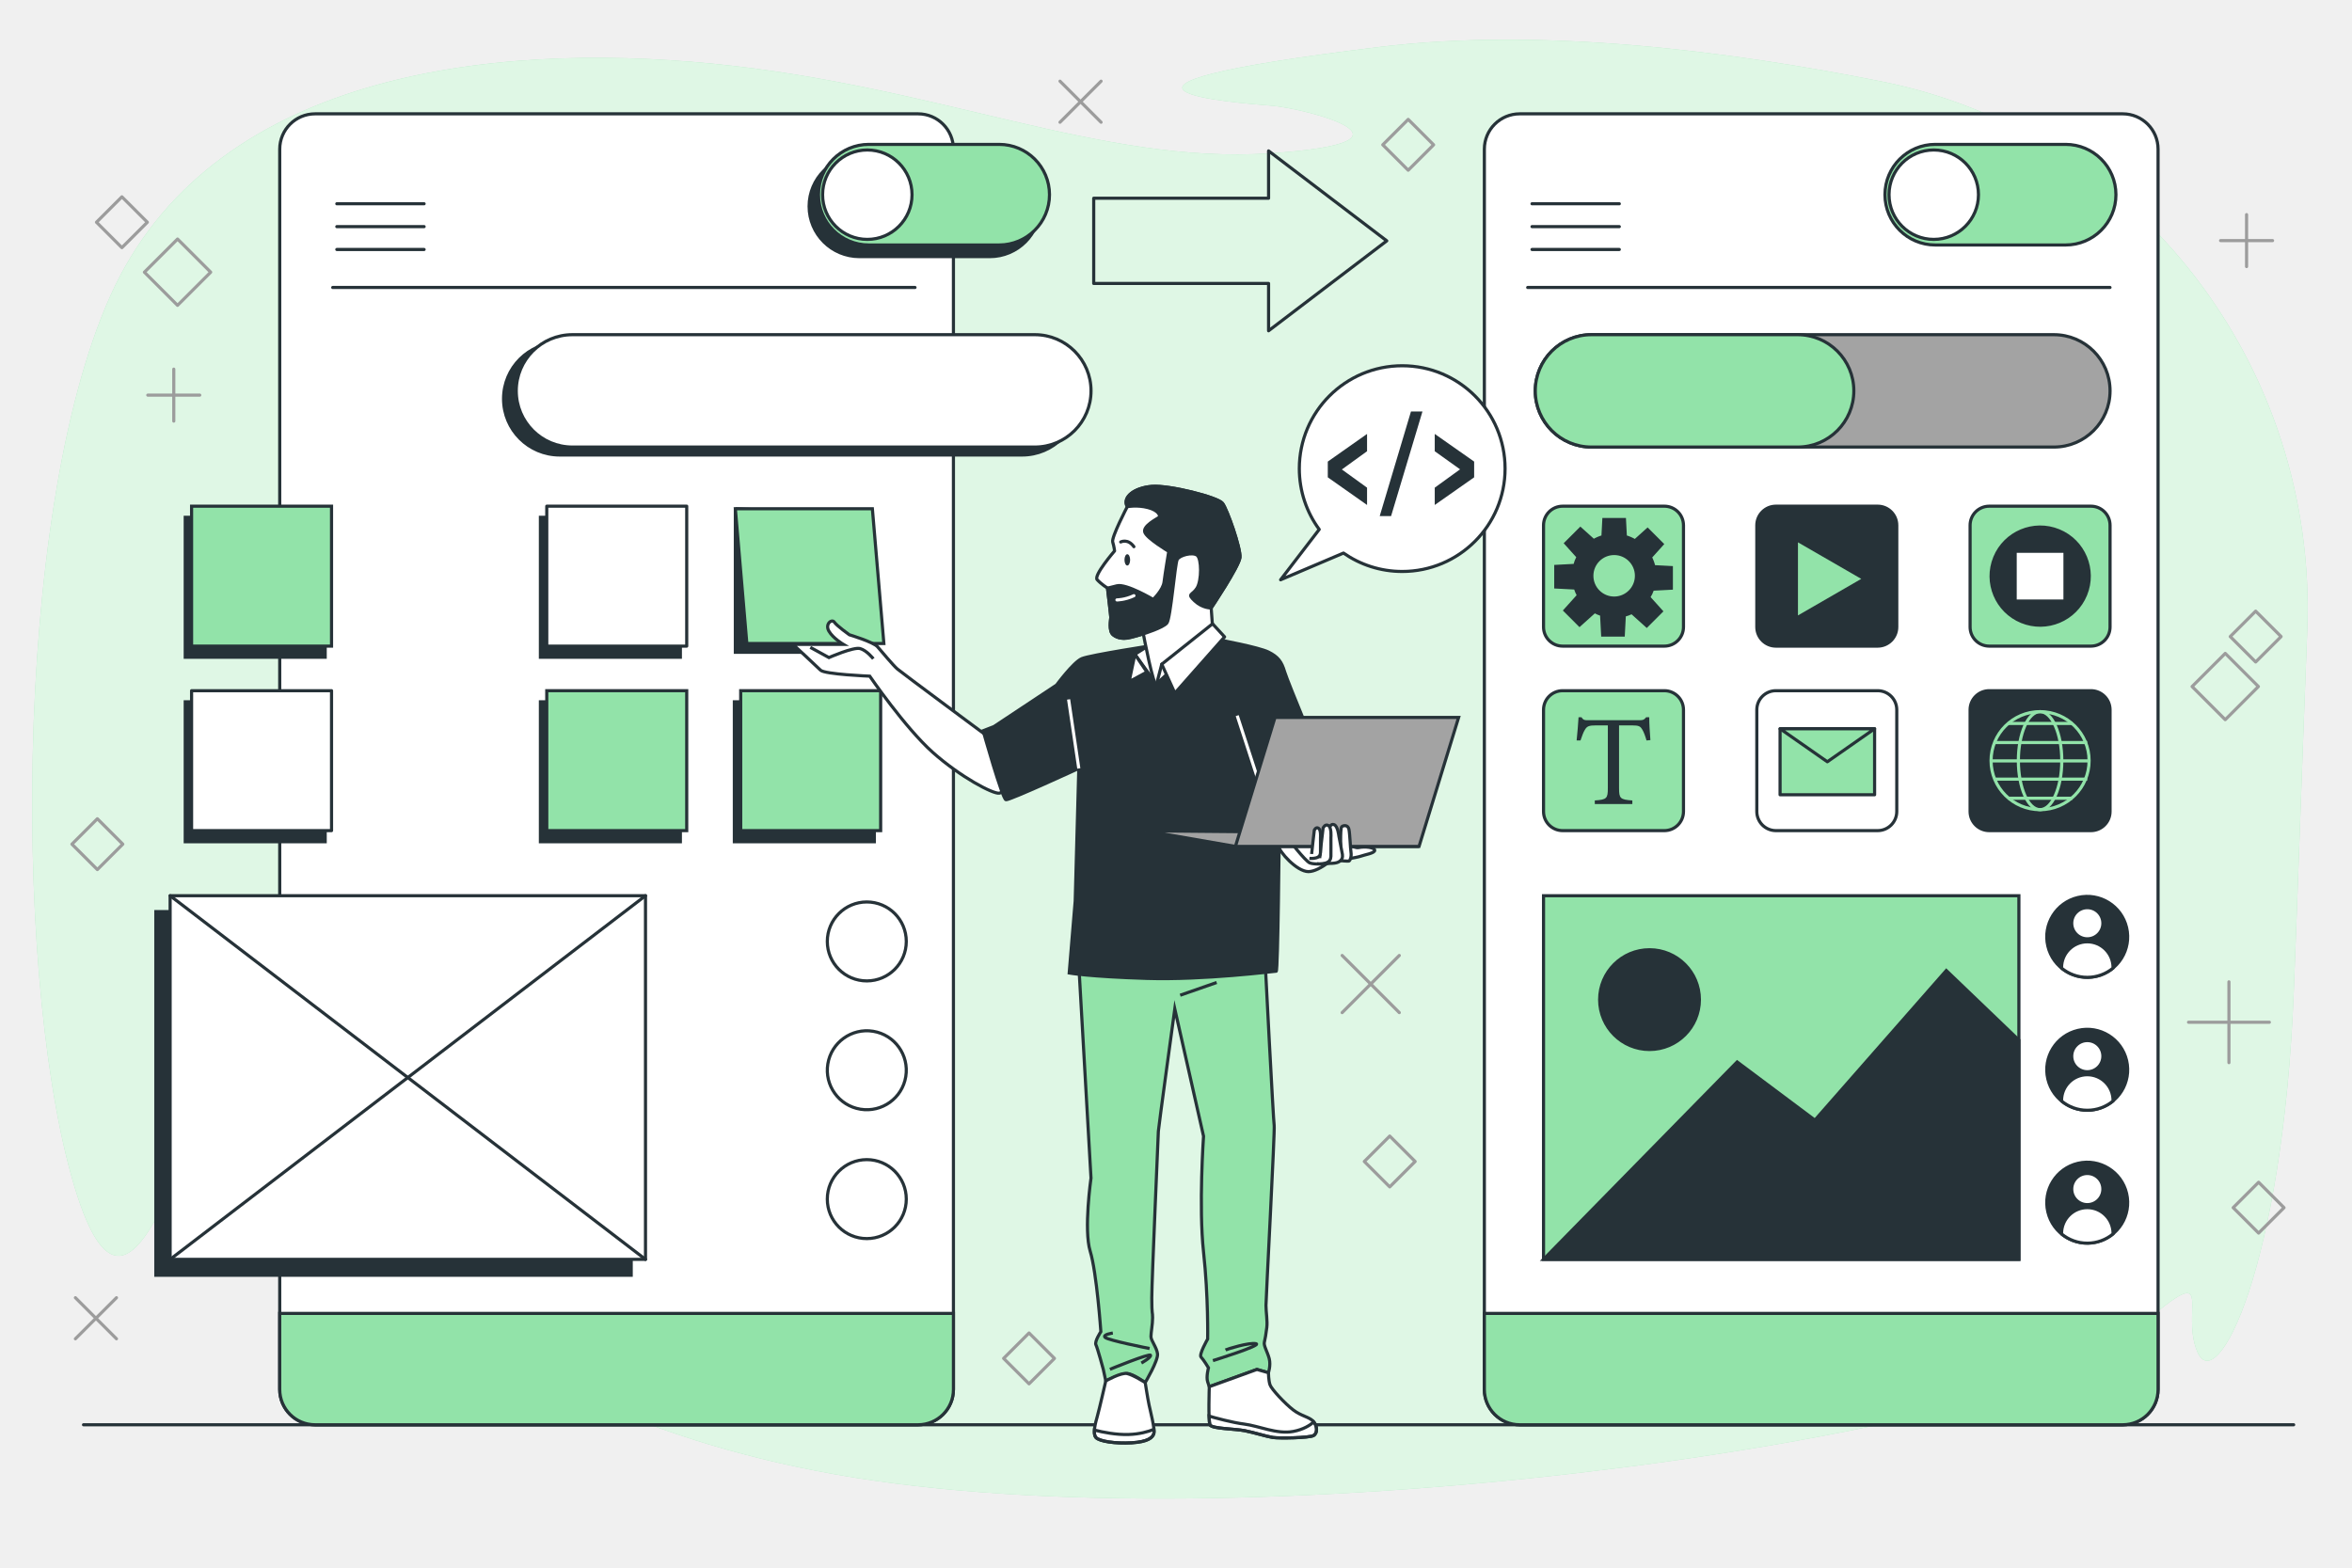
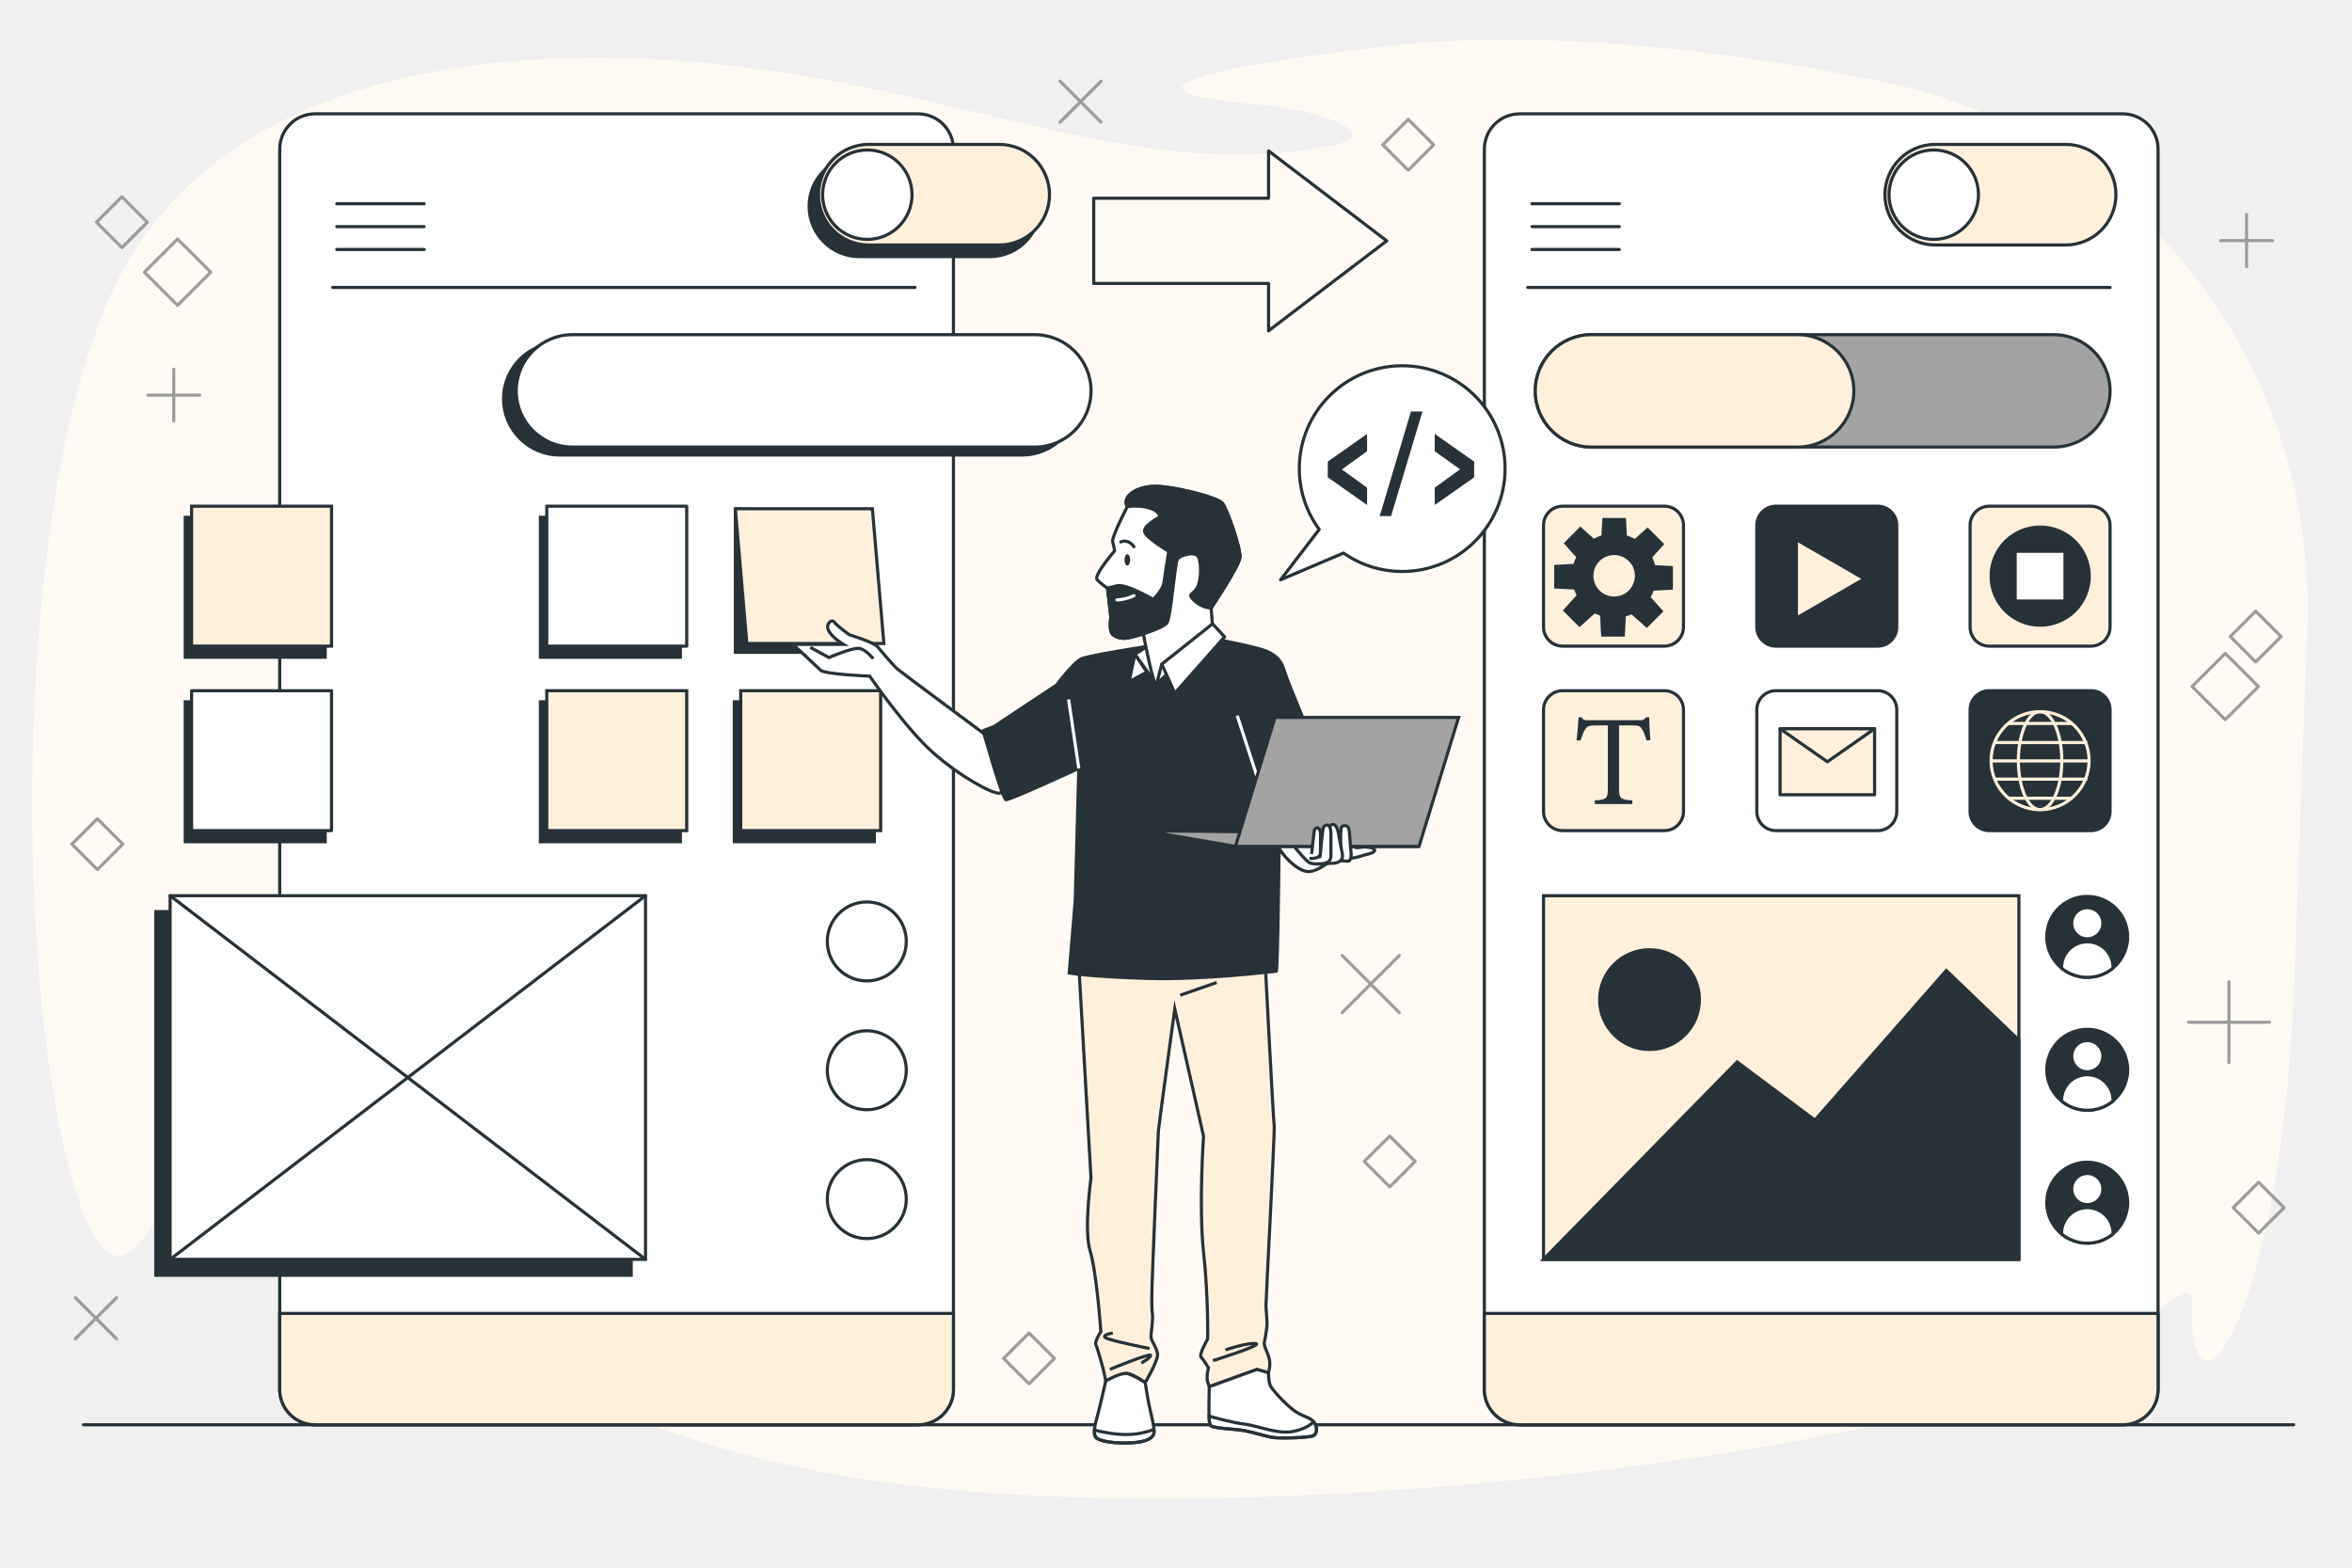
<svg xmlns="http://www.w3.org/2000/svg" version="1.1" x="0px" y="0px" viewBox="0 0 750 500" style="enable-background:new 0 0 750 500;" xml:space="preserve">
  <g id="Background_Simple">
    <g>
-       <path style="fill:#92E3A9;" d="M735.73,201.028c3.286-84.433-54.05-158.635-135.54-175.004    C551.474,16.24,491.694,8.649,439.923,14.969c-109.759,13.399-44.781,17.865-34.245,18.758    c10.537,0.893,52.684,11.612-0.878,15.185c-53.562,3.573-105.368-21.438-177.37-28.584    c-72.002-7.146-160.687,3.573-192.297,74.139C3.523,165.033,4.401,318.67,24.597,381.197s37.757-48.235,50.928-28.584    c13.171,19.651,66.733,100.043,203.712,119.694s365.277-16.078,397.765-44.662c32.489-28.584,17.561-10.719,23.708,3.573    c6.146,14.292,27.22-26.797,30.732-115.228C732.946,278.135,734.008,245.255,735.73,201.028z" />
+       <path style="fill:#fff0db;" d="M735.73,201.028c3.286-84.433-54.05-158.635-135.54-175.004    C551.474,16.24,491.694,8.649,439.923,14.969c-109.759,13.399-44.781,17.865-34.245,18.758    c10.537,0.893,52.684,11.612-0.878,15.185c-53.562,3.573-105.368-21.438-177.37-28.584    c-72.002-7.146-160.687,3.573-192.297,74.139C3.523,165.033,4.401,318.67,24.597,381.197s37.757-48.235,50.928-28.584    c13.171,19.651,66.733,100.043,203.712,119.694s365.277-16.078,397.765-44.662c32.489-28.584,17.561-10.719,23.708,3.573    c6.146,14.292,27.22-26.797,30.732-115.228C732.946,278.135,734.008,245.255,735.73,201.028z" />
      <path style="opacity:0.7;fill:#FFFFFF;" d="M735.73,201.028c3.286-84.433-54.05-158.635-135.54-175.004    C551.474,16.24,491.694,8.649,439.923,14.969c-109.759,13.399-44.781,17.865-34.245,18.758    c10.537,0.893,52.684,11.612-0.878,15.185c-53.562,3.573-105.368-21.438-177.37-28.584    c-72.002-7.146-160.687,3.573-192.297,74.139C3.523,165.033,4.401,318.67,24.597,381.197s37.757-48.235,50.928-28.584    c13.171,19.651,66.733,100.043,203.712,119.694s365.277-16.078,397.765-44.662c32.489-28.584,17.561-10.719,23.708,3.573    c6.146,14.292,27.22-26.797,30.732-115.228C732.946,278.135,734.008,245.255,735.73,201.028z" />
    </g>
  </g>
  <g id="Floor">
    <line style="fill:none;stroke:#263238;stroke-linecap:round;stroke-linejoin:round;stroke-miterlimit:10;" x1="26.631" y1="454.416" x2="731.398" y2="454.416" />
  </g>
  <g id="Graphics">
    <g>
      <rect x="702.112" y="211.483" transform="matrix(0.7071 -0.7071 0.7071 0.7071 53.0068 565.8865)" style="fill:none;stroke:#9C9C9C;stroke-linecap:round;stroke-linejoin:round;stroke-miterlimit:10;" width="14.951" height="14.951" />
      <rect x="49.14" y="79.336" transform="matrix(0.7071 -0.7071 0.7071 0.7071 -44.8028 65.4601)" style="fill:none;stroke:#9C9C9C;stroke-linecap:round;stroke-linejoin:round;stroke-miterlimit:10;" width="14.951" height="14.951" />
      <rect x="437.425" y="364.708" transform="matrix(0.7071 -0.7071 0.7071 0.7071 -132.1425 421.8631)" style="fill:none;stroke:#9C9C9C;stroke-linecap:round;stroke-linejoin:round;stroke-miterlimit:10;" width="11.465" height="11.465" />
      <rect x="443.312" y="40.451" transform="matrix(0.7071 -0.7071 0.7071 0.7071 98.8651 331.0489)" style="fill:none;stroke:#9C9C9C;stroke-linecap:round;stroke-linejoin:round;stroke-miterlimit:10;" width="11.465" height="11.465" />
      <rect x="25.316" y="263.507" transform="matrix(0.7071 -0.7071 0.7071 0.7071 -181.2873 100.813)" style="fill:none;stroke:#9C9C9C;stroke-linecap:round;stroke-linejoin:round;stroke-miterlimit:10;" width="11.465" height="11.465" />
      <rect x="33.142" y="65.147" transform="matrix(0.7071 -0.7071 0.7071 0.7071 -38.7332 48.2483)" style="fill:none;stroke:#9C9C9C;stroke-linecap:round;stroke-linejoin:round;stroke-miterlimit:10;" width="11.465" height="11.465" />
      <rect x="322.411" y="427.519" transform="matrix(0.7071 -0.7071 0.7071 0.7071 -210.2438 358.9291)" style="fill:none;stroke:#9C9C9C;stroke-linecap:round;stroke-linejoin:round;stroke-miterlimit:10;" width="11.465" height="11.465" />
      <rect x="713.556" y="197.293" transform="matrix(0.7071 -0.7071 0.7071 0.7071 67.1138 568.0786)" style="fill:none;stroke:#9C9C9C;stroke-linecap:round;stroke-linejoin:round;stroke-miterlimit:10;" width="11.465" height="11.465" />
      <rect x="714.493" y="379.44" transform="matrix(0.7071 -0.7071 0.7071 0.7071 -61.409 622.0909)" style="fill:none;stroke:#9C9C9C;stroke-linecap:round;stroke-linejoin:round;stroke-miterlimit:10;" width="11.465" height="11.465" />
      <g>
        <line style="fill:none;stroke:#9C9C9C;stroke-linecap:round;stroke-linejoin:round;stroke-miterlimit:10;" x1="716.383" y1="68.453" x2="716.383" y2="85.021" />
        <line style="fill:none;stroke:#9C9C9C;stroke-linecap:round;stroke-linejoin:round;stroke-miterlimit:10;" x1="708.099" y1="76.737" x2="724.667" y2="76.737" />
      </g>
      <g>
        <line style="fill:none;stroke:#9C9C9C;stroke-linecap:round;stroke-linejoin:round;stroke-miterlimit:10;" x1="55.416" y1="117.74" x2="55.416" y2="134.307" />
        <line style="fill:none;stroke:#9C9C9C;stroke-linecap:round;stroke-linejoin:round;stroke-miterlimit:10;" x1="47.132" y1="126.024" x2="63.7" y2="126.024" />
      </g>
      <g>
        <line style="fill:none;stroke:#9C9C9C;stroke-linecap:round;stroke-linejoin:round;stroke-miterlimit:10;" x1="710.76" y1="313.148" x2="710.76" y2="338.921" />
        <line style="fill:none;stroke:#9C9C9C;stroke-linecap:round;stroke-linejoin:round;stroke-miterlimit:10;" x1="697.873" y1="326.035" x2="723.646" y2="326.035" />
      </g>
      <g>
        <line style="fill:none;stroke:#9C9C9C;stroke-linecap:round;stroke-linejoin:round;stroke-miterlimit:10;" x1="427.982" y1="304.739" x2="446.207" y2="322.963" />
        <line style="fill:none;stroke:#9C9C9C;stroke-linecap:round;stroke-linejoin:round;stroke-miterlimit:10;" x1="427.982" y1="322.963" x2="446.207" y2="304.739" />
      </g>
      <g>
        <line style="fill:none;stroke:#9C9C9C;stroke-linecap:round;stroke-linejoin:round;stroke-miterlimit:10;" x1="24.045" y1="413.898" x2="37.14" y2="426.993" />
        <line style="fill:none;stroke:#9C9C9C;stroke-linecap:round;stroke-linejoin:round;stroke-miterlimit:10;" x1="24.045" y1="426.993" x2="37.14" y2="413.898" />
      </g>
      <g>
        <line style="fill:none;stroke:#9C9C9C;stroke-linecap:round;stroke-linejoin:round;stroke-miterlimit:10;" x1="338.01" y1="25.893" x2="351.105" y2="38.989" />
        <line style="fill:none;stroke:#9C9C9C;stroke-linecap:round;stroke-linejoin:round;stroke-miterlimit:10;" x1="338.01" y1="38.989" x2="351.105" y2="25.893" />
      </g>
    </g>
  </g>
  <g id="Arrow">
    <polygon style="fill:none;stroke:#263238;stroke-linecap:round;stroke-linejoin:round;stroke-miterlimit:10;" points="   442.208,76.814 404.521,48.129 404.521,63.224 348.762,63.224 348.762,90.404 404.521,90.404 404.521,105.498  " />
  </g>
  <g id="Screen_2">
    <g>
      <path style="fill:#FFFFFF;stroke:#263238;stroke-linecap:round;stroke-linejoin:round;stroke-miterlimit:10;" d="M676.886,454.416    H484.6c-6.226,0-11.272-5.047-11.272-11.272V47.579c0-6.226,5.047-11.272,11.272-11.272h192.286    c6.226,0,11.272,5.047,11.272,11.272v395.564C688.159,449.369,683.112,454.416,676.886,454.416z" />
-       <path style="fill:#92E3A9;stroke:#263238;stroke-miterlimit:10;" d="M473.327,418.896v24.248c0,6.226,5.047,11.272,11.272,11.272    h192.286c6.226,0,11.272-5.047,11.272-11.272v-24.248H473.327z" />
+       <path style="fill:#fff0db;stroke:#263238;stroke-miterlimit:10;" d="M473.327,418.896v24.248c0,6.226,5.047,11.272,11.272,11.272    h192.286c6.226,0,11.272-5.047,11.272-11.272v-24.248H473.327z" />
      <g>
        <path style="fill:#263238;stroke:#263238;stroke-miterlimit:10;" d="M566.303,206.074h32.439c3.366,0,6.095-2.729,6.095-6.095     V167.54c0-3.366-2.729-6.095-6.095-6.095h-32.439c-3.366,0-6.095,2.729-6.095,6.095v32.439     C560.208,203.346,562.937,206.074,566.303,206.074z" />
-         <polygon style="fill:#92E3A9;stroke:#263238;stroke-miterlimit:10;" points="594.514,184.628 572.829,172.108 572.829,197.148         " />
-       </g>
-       <g>
-         <path style="fill:#92E3A9;stroke:#263238;stroke-miterlimit:10;" d="M658.682,78.135h-41.571c-8.86,0-16.042-7.182-16.042-16.042     l0,0c0-8.86,7.182-16.042,16.042-16.042h41.571c8.86,0,16.042,7.182,16.042,16.042l0,0     C674.724,70.952,667.542,78.135,658.682,78.135z" />
+         <polygon style="fill:#fff0db;stroke:#263238;stroke-miterlimit:10;" points="594.514,184.628 572.829,172.108 572.829,197.148         " />
+       </g>
+       <g>
+         <path style="fill:#fff0db;stroke:#263238;stroke-miterlimit:10;" d="M658.682,78.135h-41.571c-8.86,0-16.042-7.182-16.042-16.042     l0,0c0-8.86,7.182-16.042,16.042-16.042h41.571c8.86,0,16.042,7.182,16.042,16.042l0,0     C674.724,70.952,667.542,78.135,658.682,78.135z" />
        <circle style="fill:#FFFFFF;stroke:#263238;stroke-linecap:round;stroke-linejoin:round;stroke-miterlimit:10;" cx="616.629" cy="62.093" r="14.259" />
      </g>
      <g>
        <line style="fill:none;stroke:#263238;stroke-linecap:round;stroke-linejoin:round;stroke-miterlimit:10;" x1="488.524" y1="64.989" x2="516.359" y2="64.989" />
        <line style="fill:none;stroke:#263238;stroke-linecap:round;stroke-linejoin:round;stroke-miterlimit:10;" x1="488.524" y1="72.28" x2="516.359" y2="72.28" />
        <line style="fill:none;stroke:#263238;stroke-linecap:round;stroke-linejoin:round;stroke-miterlimit:10;" x1="488.524" y1="79.57" x2="516.359" y2="79.57" />
      </g>
      <g>
-         <rect x="492.196" y="285.684" style="fill:#92E3A9;stroke:#263238;stroke-miterlimit:10;" width="151.584" height="115.98" />
+         <rect x="492.196" y="285.684" style="fill:#fff0db;stroke:#263238;stroke-miterlimit:10;" width="151.584" height="115.98" />
        <polygon style="fill:#263238;stroke:#263238;stroke-miterlimit:10;" points="643.78,331.745 620.629,309.543 578.736,357.26      553.932,338.703 492.196,401.664 643.78,401.664    " />
        <circle style="fill:#263238;stroke:#263238;stroke-miterlimit:10;" cx="525.996" cy="318.821" r="15.906" />
      </g>
      <line style="fill:none;stroke:#263238;stroke-linecap:round;stroke-linejoin:round;stroke-miterlimit:10;" x1="487.15" y1="91.686" x2="672.832" y2="91.686" />
      <g>
        <ellipse transform="matrix(0.9735 -0.2285 0.2285 0.9735 -50.67 159.9867)" style="fill:#263238;stroke:#263238;stroke-linecap:round;stroke-linejoin:round;stroke-miterlimit:10;" cx="665.595" cy="298.82" rx="12.899" ry="12.899" />
        <path style="fill:#FFFFFF;stroke:#263238;stroke-linecap:round;stroke-linejoin:round;stroke-miterlimit:10;" d="M670.566,294.46     c0-2.745-2.226-4.971-4.971-4.971c-2.745,0-4.971,2.226-4.971,4.971c0,2.745,2.226,4.971,4.971,4.971     C668.341,299.431,670.566,297.205,670.566,294.46z" />
        <path style="fill:#FFFFFF;stroke:#263238;stroke-linecap:round;stroke-linejoin:round;stroke-miterlimit:10;" d="     M665.595,300.377c-4.536,0-8.212,3.677-8.212,8.212c0,0.063,0.008,0.124,0.009,0.186c2.229,1.839,5.087,2.944,8.203,2.944     s5.974-1.105,8.203-2.944c0.001-0.063,0.01-0.123,0.01-0.186C673.808,304.054,670.131,300.377,665.595,300.377z" />
      </g>
      <g>
        <ellipse transform="matrix(0.9735 -0.2285 0.2285 0.9735 -60.3559 161.1081)" style="fill:#263238;stroke:#263238;stroke-linecap:round;stroke-linejoin:round;stroke-miterlimit:10;" cx="665.595" cy="341.212" rx="12.899" ry="12.899" />
        <path style="fill:#FFFFFF;stroke:#263238;stroke-linecap:round;stroke-linejoin:round;stroke-miterlimit:10;" d="     M670.566,336.851c0-2.745-2.226-4.971-4.971-4.971c-2.745,0-4.971,2.226-4.971,4.971c0,2.745,2.226,4.971,4.971,4.971     C668.341,341.822,670.566,339.597,670.566,336.851z" />
        <path style="fill:#FFFFFF;stroke:#263238;stroke-linecap:round;stroke-linejoin:round;stroke-miterlimit:10;" d="     M665.595,342.768c-4.536,0-8.212,3.677-8.212,8.212c0,0.063,0.008,0.124,0.009,0.186c2.229,1.839,5.087,2.944,8.203,2.944     s5.974-1.105,8.203-2.944c0.001-0.063,0.01-0.123,0.01-0.186C673.808,346.445,670.131,342.768,665.595,342.768z" />
      </g>
      <g>
        <ellipse transform="matrix(0.9735 -0.2285 0.2285 0.9735 -70.0419 162.2295)" style="fill:#263238;stroke:#263238;stroke-linecap:round;stroke-linejoin:round;stroke-miterlimit:10;" cx="665.595" cy="383.603" rx="12.899" ry="12.899" />
        <path style="fill:#FFFFFF;stroke:#263238;stroke-linecap:round;stroke-linejoin:round;stroke-miterlimit:10;" d="     M670.566,379.242c0-2.745-2.226-4.971-4.971-4.971c-2.745,0-4.971,2.226-4.971,4.971c0,2.745,2.226,4.971,4.971,4.971     C668.341,384.213,670.566,381.988,670.566,379.242z" />
        <path style="fill:#FFFFFF;stroke:#263238;stroke-linecap:round;stroke-linejoin:round;stroke-miterlimit:10;" d="M665.595,385.16     c-4.536,0-8.212,3.677-8.212,8.212c0,0.063,0.008,0.124,0.009,0.186c2.229,1.839,5.087,2.944,8.203,2.944     s5.974-1.105,8.203-2.944c0.001-0.063,0.01-0.123,0.01-0.186C673.808,388.836,670.131,385.16,665.595,385.16z" />
      </g>
      <path style="fill:#A3A3A3;stroke:#263238;stroke-miterlimit:10;" d="M654.928,142.585H507.488    c-9.898,0-17.921-8.024-17.921-17.921v0c0-9.898,8.024-17.921,17.921-17.921h147.439c9.898,0,17.921,8.024,17.921,17.921v0    C672.849,134.561,664.826,142.585,654.928,142.585z" />
-       <path style="fill:#92E3A9;stroke:#263238;stroke-miterlimit:10;" d="M573.223,142.585h-65.734    c-9.898,0-17.921-8.024-17.921-17.921v0c0-9.898,8.024-17.921,17.921-17.921h65.734c9.898,0,17.921,8.024,17.921,17.921v0    C591.144,134.561,583.121,142.585,573.223,142.585z" />
-       <g>
-         <path style="fill:#92E3A9;stroke:#263238;stroke-miterlimit:10;" d="M498.291,206.074h32.439c3.366,0,6.095-2.729,6.095-6.095     V167.54c0-3.366-2.729-6.095-6.095-6.095h-32.439c-3.366,0-6.095,2.729-6.095,6.095v32.439     C492.196,203.346,494.925,206.074,498.291,206.074z" />
+       <path style="fill:#fff0db;stroke:#263238;stroke-miterlimit:10;" d="M573.223,142.585h-65.734    c-9.898,0-17.921-8.024-17.921-17.921v0c0-9.898,8.024-17.921,17.921-17.921h65.734c9.898,0,17.921,8.024,17.921,17.921v0    C591.144,134.561,583.121,142.585,573.223,142.585z" />
+       <g>
+         <path style="fill:#fff0db;stroke:#263238;stroke-miterlimit:10;" d="M498.291,206.074h32.439c3.366,0,6.095-2.729,6.095-6.095     V167.54c0-3.366-2.729-6.095-6.095-6.095h-32.439c-3.366,0-6.095,2.729-6.095,6.095v32.439     C492.196,203.346,494.925,206.074,498.291,206.074z" />
        <path style="fill:#263238;stroke:#263238;stroke-miterlimit:10;" d="M532.952,187.592v-6.564l-5.584-0.295     c-0.244-1.063-0.617-2.076-1.104-3.022l3.747-4.164l-4.641-4.641l-3.994,3.593c-0.956-0.572-1.993-1.023-3.088-1.336     l-0.288-5.467h-6.564l-0.289,5.467c-1.052,0.3-2.049,0.73-2.974,1.27l-4.218-3.795l-4.641,4.641l3.905,4.34     c-0.448,0.852-0.804,1.76-1.055,2.711l-6.059,0.32v6.564l6.227,0.329c0.261,0.83,0.603,1.623,1.017,2.371l-4.302,4.781     l4.641,4.641l4.786-4.307c0.708,0.389,1.457,0.713,2.238,0.966l0.346,6.55h6.564l0.334-6.324     c0.838-0.215,1.644-0.512,2.408-0.882l4.739,4.264l4.641-4.641l-4.007-4.453c0.507-0.812,0.925-1.683,1.244-2.602     L532.952,187.592z M514.717,190.76c-3.93,0-7.115-3.186-7.115-7.115c0-3.929,3.185-7.115,7.115-7.115     c3.929,0,7.115,3.186,7.115,7.115C521.832,187.575,518.646,190.76,514.717,190.76z" />
      </g>
      <g>
-         <path style="fill:#92E3A9;stroke:#263238;stroke-miterlimit:10;" d="M634.315,206.074h32.439c3.366,0,6.095-2.729,6.095-6.095     V167.54c0-3.366-2.729-6.095-6.095-6.095h-32.439c-3.366,0-6.095,2.729-6.095,6.095v32.439     C628.22,203.346,630.949,206.074,634.315,206.074z" />
+         <path style="fill:#fff0db;stroke:#263238;stroke-miterlimit:10;" d="M634.315,206.074h32.439c3.366,0,6.095-2.729,6.095-6.095     V167.54c0-3.366-2.729-6.095-6.095-6.095h-32.439c-3.366,0-6.095,2.729-6.095,6.095v32.439     C628.22,203.346,630.949,206.074,634.315,206.074z" />
        <g>
          <ellipse transform="matrix(0.3791 -0.9254 0.9254 0.3791 233.8979 716.0914)" style="fill:#263238;stroke:#263238;stroke-miterlimit:10;" cx="650.535" cy="183.76" rx="15.646" ry="15.646" />
          <rect x="642.591" y="175.816" style="fill:#FFFFFF;stroke:#263238;stroke-linecap:round;stroke-linejoin:round;stroke-miterlimit:10;" width="15.888" height="15.888" />
        </g>
      </g>
      <g>
        <path style="fill:#FFFFFF;stroke:#263238;stroke-linecap:round;stroke-linejoin:round;stroke-miterlimit:10;" d="M566.303,264.92     h32.439c3.366,0,6.095-2.729,6.095-6.095v-32.439c0-3.366-2.729-6.095-6.095-6.095h-32.439c-3.366,0-6.095,2.729-6.095,6.095     v32.439C560.208,262.191,562.937,264.92,566.303,264.92z" />
        <g>
-           <rect x="567.626" y="232.43" style="fill:#92E3A9;stroke:#263238;stroke-linecap:round;stroke-linejoin:round;stroke-miterlimit:10;" width="30.14" height="21.051" />
-           <polygon style="fill:#92E3A9;stroke:#263238;stroke-linecap:round;stroke-linejoin:round;stroke-miterlimit:10;" points="      567.626,232.43 582.696,242.955 597.766,232.43     " />
-         </g>
-       </g>
-       <g>
-         <path style="fill:#92E3A9;stroke:#263238;stroke-miterlimit:10;" d="M498.291,264.92h32.439c3.366,0,6.095-2.729,6.095-6.095     v-32.439c0-3.366-2.729-6.095-6.095-6.095h-32.439c-3.366,0-6.095,2.729-6.095,6.095v32.439     C492.196,262.191,494.925,264.92,498.291,264.92z" />
+           <rect x="567.626" y="232.43" style="fill:#fff0db;stroke:#263238;stroke-linecap:round;stroke-linejoin:round;stroke-miterlimit:10;" width="30.14" height="21.051" />
+           <polygon style="fill:#fff0db;stroke:#263238;stroke-linecap:round;stroke-linejoin:round;stroke-miterlimit:10;" points="      567.626,232.43 582.696,242.955 597.766,232.43     " />
+         </g>
+       </g>
+       <g>
+         <path style="fill:#fff0db;stroke:#263238;stroke-miterlimit:10;" d="M498.291,264.92h32.439c3.366,0,6.095-2.729,6.095-6.095     v-32.439c0-3.366-2.729-6.095-6.095-6.095h-32.439c-3.366,0-6.095,2.729-6.095,6.095v32.439     C492.196,262.191,494.925,264.92,498.291,264.92z" />
        <g>
          <path style="fill:#263238;" d="M525.04,236.167c-0.37-1.316-0.863-2.674-1.316-3.414c-0.658-1.111-1.07-1.399-3.332-1.399      h-4.112v20.032c0,3.208,0.328,3.661,4.236,3.908v1.152h-11.97v-1.152c3.826-0.247,4.156-0.659,4.156-3.908v-20.032h-3.743      c-2.262,0-2.921,0.247-3.621,1.481c-0.493,0.823-0.822,1.81-1.357,3.332h-1.233c0.247-2.509,0.493-5.101,0.617-7.404h0.946      c0.617,0.987,1.07,0.946,2.221,0.946h16.288c1.152,0,1.481-0.165,2.098-0.946h0.988c0,1.933,0.165,4.895,0.37,7.281      L525.04,236.167z" />
        </g>
      </g>
      <g>
        <path style="fill:#263238;stroke:#263238;stroke-miterlimit:10;" d="M634.315,264.92h32.439c3.366,0,6.095-2.729,6.095-6.095     v-32.439c0-3.366-2.729-6.095-6.095-6.095h-32.439c-3.366,0-6.095,2.729-6.095,6.095v32.439     C628.22,262.191,630.949,264.92,634.315,264.92z" />
        <g>
-           <circle style="fill:none;stroke:#92E3A9;stroke-miterlimit:10;" cx="650.535" cy="242.605" r="15.63" />
-           <ellipse style="fill:none;stroke:#92E3A9;stroke-miterlimit:10;" cx="650.535" cy="242.605" rx="6.924" ry="15.63" />
-           <line style="fill:none;stroke:#92E3A9;stroke-miterlimit:10;" x1="640.433" y1="230.738" x2="660.862" y2="230.738" />
-           <line style="fill:none;stroke:#92E3A9;stroke-miterlimit:10;" x1="635.738" y1="236.828" x2="665.557" y2="236.828" />
-           <line style="fill:none;stroke:#92E3A9;stroke-miterlimit:10;" x1="640.433" y1="254.592" x2="660.862" y2="254.592" />
-           <line style="fill:none;stroke:#92E3A9;stroke-miterlimit:10;" x1="635.738" y1="248.502" x2="665.557" y2="248.502" />
-           <line style="fill:none;stroke:#92E3A9;stroke-miterlimit:10;" x1="635.231" y1="242.68" x2="666.064" y2="242.68" />
+           <circle style="fill:none;stroke:#fff0db;stroke-miterlimit:10;" cx="650.535" cy="242.605" r="15.63" />
+           <ellipse style="fill:none;stroke:#fff0db;stroke-miterlimit:10;" cx="650.535" cy="242.605" rx="6.924" ry="15.63" />
+           <line style="fill:none;stroke:#fff0db;stroke-miterlimit:10;" x1="640.433" y1="230.738" x2="660.862" y2="230.738" />
+           <line style="fill:none;stroke:#fff0db;stroke-miterlimit:10;" x1="635.738" y1="236.828" x2="665.557" y2="236.828" />
+           <line style="fill:none;stroke:#fff0db;stroke-miterlimit:10;" x1="640.433" y1="254.592" x2="660.862" y2="254.592" />
+           <line style="fill:none;stroke:#fff0db;stroke-miterlimit:10;" x1="635.738" y1="248.502" x2="665.557" y2="248.502" />
+           <line style="fill:none;stroke:#fff0db;stroke-miterlimit:10;" x1="635.231" y1="242.68" x2="666.064" y2="242.68" />
        </g>
      </g>
    </g>
  </g>
  <g id="Screen_1">
    <g>
      <path style="fill:#FFFFFF;stroke:#263238;stroke-linecap:round;stroke-linejoin:round;stroke-miterlimit:10;" d="M292.757,454.416    H100.471c-6.226,0-11.272-5.047-11.272-11.272V47.579c0-6.226,5.047-11.272,11.272-11.272h192.286    c6.226,0,11.272,5.047,11.272,11.272v395.564C304.03,449.369,298.983,454.416,292.757,454.416z" />
-       <path style="fill:#92E3A9;stroke:#263238;stroke-miterlimit:10;" d="M89.199,418.896v24.248c0,6.226,5.047,11.272,11.272,11.272    h192.286c6.226,0,11.272-5.047,11.272-11.272v-24.248H89.199z" />
+       <path style="fill:#fff0db;stroke:#263238;stroke-miterlimit:10;" d="M89.199,418.896v24.248c0,6.226,5.047,11.272,11.272,11.272    h192.286c6.226,0,11.272-5.047,11.272-11.272v-24.248H89.199z" />
      <g>
        <rect x="172.324" y="164.991" style="fill:#263238;stroke:#263238;stroke-miterlimit:10;" width="44.629" height="44.629" />
        <rect x="59.067" y="164.991" style="fill:#263238;stroke:#263238;stroke-miterlimit:10;" width="44.629" height="44.629" />
        <rect x="172.324" y="223.836" style="fill:#263238;stroke:#263238;stroke-miterlimit:10;" width="44.629" height="44.629" />
        <rect x="234.169" y="223.836" style="fill:#263238;stroke:#263238;stroke-miterlimit:10;" width="44.629" height="44.629" />
        <rect x="59.067" y="223.836" style="fill:#263238;stroke:#263238;stroke-miterlimit:10;" width="44.629" height="44.629" />
      </g>
      <g>
        <rect x="174.35" y="161.445" style="fill:#FFFFFF;stroke:#263238;stroke-linecap:round;stroke-linejoin:round;stroke-miterlimit:10;" width="44.629" height="44.629" />
-         <rect x="61.092" y="161.445" style="fill:#92E3A9;stroke:#263238;stroke-miterlimit:10;" width="44.629" height="44.629" />
-         <rect x="174.35" y="220.291" style="fill:#92E3A9;stroke:#263238;stroke-miterlimit:10;" width="44.629" height="44.629" />
-         <rect x="236.194" y="220.291" style="fill:#92E3A9;stroke:#263238;stroke-miterlimit:10;" width="44.629" height="44.629" />
+         <rect x="61.092" y="161.445" style="fill:#fff0db;stroke:#263238;stroke-miterlimit:10;" width="44.629" height="44.629" />
+         <rect x="174.35" y="220.291" style="fill:#fff0db;stroke:#263238;stroke-miterlimit:10;" width="44.629" height="44.629" />
+         <rect x="236.194" y="220.291" style="fill:#fff0db;stroke:#263238;stroke-miterlimit:10;" width="44.629" height="44.629" />
        <rect x="61.092" y="220.291" style="fill:#FFFFFF;stroke:#263238;stroke-linecap:round;stroke-linejoin:round;stroke-miterlimit:10;" width="44.629" height="44.629" />
      </g>
      <path style="fill:#263238;stroke:#263238;stroke-miterlimit:10;" d="M315.621,49.762H274.05c-8.86,0-16.042,7.182-16.042,16.042    c0,8.86,7.182,16.042,16.042,16.042h41.571c8.86,0,16.042-7.182,16.042-16.042C331.663,56.944,324.481,49.762,315.621,49.762z" />
      <g>
-         <path style="fill:#92E3A9;stroke:#263238;stroke-miterlimit:10;" d="M318.618,78.135h-41.571c-8.86,0-16.042-7.182-16.042-16.042     l0,0c0-8.86,7.182-16.042,16.042-16.042h41.571c8.86,0,16.042,7.182,16.042,16.042l0,0     C334.66,70.952,327.478,78.135,318.618,78.135z" />
+         <path style="fill:#fff0db;stroke:#263238;stroke-miterlimit:10;" d="M318.618,78.135h-41.571c-8.86,0-16.042-7.182-16.042-16.042     l0,0c0-8.86,7.182-16.042,16.042-16.042h41.571c8.86,0,16.042,7.182,16.042,16.042l0,0     C334.66,70.952,327.478,78.135,318.618,78.135z" />
        <circle style="fill:#FFFFFF;stroke:#263238;stroke-linecap:round;stroke-linejoin:round;stroke-miterlimit:10;" cx="276.565" cy="62.093" r="14.259" />
      </g>
      <g>
        <line style="fill:none;stroke:#263238;stroke-linecap:round;stroke-linejoin:round;stroke-miterlimit:10;" x1="107.403" y1="64.989" x2="135.238" y2="64.989" />
        <line style="fill:none;stroke:#263238;stroke-linecap:round;stroke-linejoin:round;stroke-miterlimit:10;" x1="107.403" y1="72.28" x2="135.238" y2="72.28" />
        <line style="fill:none;stroke:#263238;stroke-linecap:round;stroke-linejoin:round;stroke-miterlimit:10;" x1="107.403" y1="79.57" x2="135.238" y2="79.57" />
      </g>
      <circle style="fill:#FFFFFF;stroke:#263238;stroke-linecap:round;stroke-linejoin:round;stroke-miterlimit:10;" cx="276.403" cy="300.264" r="12.592" />
      <ellipse transform="matrix(0.1608 -0.987 0.987 0.1608 -104.9577 559.2659)" style="fill:#FFFFFF;stroke:#263238;stroke-linecap:round;stroke-linejoin:round;stroke-miterlimit:10;" cx="276.403" cy="341.354" rx="12.592" ry="12.592" />
      <circle style="fill:#FFFFFF;stroke:#263238;stroke-linecap:round;stroke-linejoin:round;stroke-miterlimit:10;" cx="276.403" cy="382.445" r="12.592" />
      <line style="fill:none;stroke:#263238;stroke-linecap:round;stroke-linejoin:round;stroke-miterlimit:10;" x1="106.094" y1="91.686" x2="291.776" y2="91.686" />
      <g>
        <g>
          <rect x="49.692" y="290.748" style="fill:#263238;stroke:#263238;stroke-miterlimit:10;" width="151.584" height="115.98" />
        </g>
        <line style="fill:#263238;stroke:#263238;stroke-miterlimit:10;" x1="49.692" y1="406.729" x2="201.275" y2="290.748" />
        <line style="fill:#263238;stroke:#263238;stroke-miterlimit:10;" x1="49.692" y1="290.748" x2="201.275" y2="406.729" />
      </g>
      <g>
        <g>
          <rect x="54.25" y="285.684" style="fill:#FFFFFF;stroke:#263238;stroke-linecap:round;stroke-linejoin:round;stroke-miterlimit:10;" width="151.584" height="115.98" />
        </g>
        <line style="fill:none;stroke:#263238;stroke-linecap:round;stroke-linejoin:round;stroke-miterlimit:10;" x1="54.25" y1="401.664" x2="205.834" y2="285.684" />
        <line style="fill:none;stroke:#263238;stroke-linecap:round;stroke-linejoin:round;stroke-miterlimit:10;" x1="54.25" y1="285.684" x2="205.834" y2="401.664" />
      </g>
      <path style="fill:#263238;stroke:#263238;stroke-miterlimit:10;" d="M325.931,145.117H178.492    c-9.898,0-17.921-8.024-17.921-17.921l0,0c0-9.898,8.024-17.921,17.921-17.921h147.439c9.898,0,17.921,8.024,17.921,17.921l0,0    C343.853,137.094,335.829,145.117,325.931,145.117z" />
      <path style="fill:#FFFFFF;stroke:#263238;stroke-linecap:round;stroke-linejoin:round;stroke-miterlimit:10;" d="M329.983,142.585    H182.544c-9.898,0-17.921-8.024-17.921-17.921v0c0-9.898,8.024-17.921,17.921-17.921h147.439c9.898,0,17.921,8.024,17.921,17.921    v0C347.904,134.561,339.881,142.585,329.983,142.585z" />
    </g>
  </g>
  <g id="Character">
    <g>
      <polyline style="fill:#263238;stroke:#263238;stroke-miterlimit:10;" points="234.485,162.262 234.485,208.041 276.488,208.041     276.488,164.26 234.485,162.262   " />
-       <polygon style="fill:#92E3A9;stroke:#263238;stroke-miterlimit:10;" points="281.847,205.245 238.152,205.245 234.485,162.262     278.18,162.262   " />
+       <polygon style="fill:#fff0db;stroke:#263238;stroke-miterlimit:10;" points="281.847,205.245 238.152,205.245 234.485,162.262     278.18,162.262   " />
      <g>
        <path style="fill:#FFFFFF;stroke:#263238;stroke-miterlimit:10;" d="M314.841,234.79c0,0-27.362-20.282-28.701-21.43     c-1.339-1.148-4.975-5.549-6.314-7.08c-1.339-1.531-8.993-3.827-8.993-3.827s-4.018-2.87-4.784-4.018     c-0.765-1.148-3.061,0.574-1.722,2.87c1.339,2.296,4.592,4.21,4.592,4.21h-16.073c0,0,7.462,6.888,8.802,8.228     c1.339,1.339,15.69,1.913,15.69,1.913s11.289,16.455,20.091,24.301c8.802,7.845,19.326,13.394,21.239,13.011     c1.913-0.383,2.679-4.018,2.105-5.549C320.199,245.888,314.841,234.79,314.841,234.79z" />
        <path style="fill:none;stroke:#263238;stroke-miterlimit:10;" d="M258.395,206.471l5.932,3.253c0,0,7.845-3.444,9.95-2.87     c2.105,0.574,4.209,3.253,4.209,3.253" />
      </g>
      <g>
-         <path style="fill:#92E3A9;stroke:#263238;stroke-miterlimit:10;" d="M343.966,307.11l3.929,68.63c0,0-2.357,16.503-0.262,23.313     c2.096,6.811,3.405,25.671,3.405,25.671s-2.095,3.143-1.572,4.191c0.524,1.048,2.357,7.858,2.357,7.858l0.786,3.667     c0,0,4.977-2.357,6.811-2.357c1.834,0,5.763,2.881,5.763,2.881s4.191-7.073,3.929-9.168c-0.262-2.096-2.096-4.191-2.096-5.501     c0-1.31,0.524-3.929,0.524-6.025s-0.262-0.524-0.262-6.287c0-5.763,2.096-52.389,2.096-53.175c0-0.786,5.239-39.03,5.239-39.03     l9.168,40.602c0,0-1.572,22.527,0,36.935c1.572,14.407,1.31,27.766,1.31,27.766s-2.881,4.977-2.096,5.763     c0.786,0.786,2.358,3.405,2.358,3.405s-0.786,2.881-0.262,4.453c0.524,1.572,0.524,1.572,0.524,1.572l15.193-5.501l3.667,1.048     c0,0,0.786-2.358,0.262-4.453c-0.524-2.096-1.834-4.191-1.572-5.239c0.262-1.048,0.524-2.619,0.786-4.715     c0.262-2.096-0.262-4.977-0.262-7.073s2.882-56.057,2.619-57.366c-0.262-1.31-2.881-52.127-2.881-52.127L343.966,307.11z" />
+         <path style="fill:#fff0db;stroke:#263238;stroke-miterlimit:10;" d="M343.966,307.11l3.929,68.63c0,0-2.357,16.503-0.262,23.313     c2.096,6.811,3.405,25.671,3.405,25.671s-2.095,3.143-1.572,4.191c0.524,1.048,2.357,7.858,2.357,7.858l0.786,3.667     c0,0,4.977-2.357,6.811-2.357c1.834,0,5.763,2.881,5.763,2.881s4.191-7.073,3.929-9.168c-0.262-2.096-2.096-4.191-2.096-5.501     c0-1.31,0.524-3.929,0.524-6.025s-0.262-0.524-0.262-6.287c0-5.763,2.096-52.389,2.096-53.175c0-0.786,5.239-39.03,5.239-39.03     l9.168,40.602c0,0-1.572,22.527,0,36.935c1.572,14.407,1.31,27.766,1.31,27.766s-2.881,4.977-2.096,5.763     c0.786,0.786,2.358,3.405,2.358,3.405s-0.786,2.881-0.262,4.453c0.524,1.572,0.524,1.572,0.524,1.572l15.193-5.501l3.667,1.048     c0,0,0.786-2.358,0.262-4.453c-0.524-2.096-1.834-4.191-1.572-5.239c0.262-1.048,0.524-2.619,0.786-4.715     c0.262-2.096-0.262-4.977-0.262-7.073s2.882-56.057,2.619-57.366c-0.262-1.31-2.881-52.127-2.881-52.127L343.966,307.11z" />
        <line style="fill:none;stroke:#263238;stroke-miterlimit:10;" x1="376.335" y1="317.418" x2="387.966" y2="313.361" />
        <path style="fill:none;stroke:#263238;stroke-miterlimit:10;" d="M386.777,433.954c0,0,15.884-4.935,13.725-5.397     c-2.159-0.463-9.099,1.696-9.715,2.005" />
        <path style="fill:none;stroke:#263238;stroke-miterlimit:10;" d="M353.93,436.73c0,0,12.8-5.243,12.954-4.472     c0.154,0.771-2.93,2.467-2.93,2.467" />
        <path style="fill:none;stroke:#263238;stroke-miterlimit:10;" d="M366.576,430.099c0,0-13.262-2.622-14.188-3.547     s2.467-1.388,2.467-1.388" />
        <g>
          <path style="fill:#FFFFFF;stroke:#263238;stroke-miterlimit:10;" d="M352.61,440.441c0,0-2.073,9.088-2.69,11.247      c-0.617,2.159-1.542,5.552-0.463,6.785c1.079,1.234,6.168,2.005,11.412,1.696c5.243-0.309,6.785-1.696,7.094-3.084      c0.308-1.388-1.079-6.785-1.542-8.944c-0.463-2.159-1.237-7.176-1.237-7.176s-3.819-2.453-5.763-2.881      C357.477,437.655,352.61,440.441,352.61,440.441z" />
          <path style="fill:none;stroke:#263238;stroke-miterlimit:10;" d="M348.99,456.113c-0.069,0.99,0.029,1.857,0.468,2.36      c1.08,1.234,6.169,2.005,11.412,1.696c5.243-0.309,6.785-1.696,7.094-3.084c0.06-0.268,0.055-0.689,0.006-1.205      c-1.781,0.714-4.556,1.533-8.108,1.64C355.853,457.642,351.619,456.782,348.99,456.113z" />
        </g>
        <g>
          <path style="fill:#FFFFFF;stroke:#263238;stroke-miterlimit:10;" d="M385.616,442.275c0,0-0.38,10.956,0.236,12.189      c0.617,1.234,8.019,1.234,11.103,1.85c3.084,0.617,6.939,1.851,8.944,2.159c2.005,0.308,11.566,0.154,12.954-0.617      c1.388-0.771,1.234-3.239-0.154-4.626c-1.388-1.388-3.701-1.542-6.323-3.547c-2.622-2.005-6.939-6.631-7.402-8.019      c-0.463-1.388-0.499-3.843-0.499-3.843l-3.667-1.048L385.616,442.275z" />
          <path style="fill:none;stroke:#263238;stroke-miterlimit:10;" d="M418.943,453.529c-1.162,0.999-3.295,2.414-6.542,3.015      c-5.273,0.977-10.937-1.758-15.625-2.344c-3.823-0.478-9.333-1.994-11.235-2.538c0.047,1.383,0.141,2.461,0.311,2.801      c0.617,1.234,8.019,1.234,11.103,1.85c3.084,0.617,6.939,1.851,8.944,2.159c2.005,0.308,11.566,0.154,12.954-0.617      C420.15,457.137,420.086,454.947,418.943,453.529z" />
        </g>
      </g>
      <path style="fill:#263238;stroke:#263238;stroke-miterlimit:10;" d="M368.88,205.666c0,0-21.239,3.253-23.918,4.401    c-2.679,1.148-8.036,8.419-8.036,8.419l-19.98,13.242l-3.444,1.339c0,0,6.123,21.813,7.271,22.004    c1.148,0.191,23.233-9.989,23.233-9.989l-1.148,42.287l-1.913,22.961c0,0,6.314,1.148,24.683,1.722    c18.369,0.574,40.756-2.296,41.33-2.296c0.574,0,0.957-44.2,0.957-44.2l0.383-8.993l14.351-10.141    c0,0-12.055-28.893-13.011-32.146c-0.957-3.253-2.105-4.784-5.166-6.314c-3.061-1.531-15.499-3.827-15.499-3.827L368.88,205.666z" />
      <g>
        <polygon style="fill:#FFFFFF;stroke:#263238;stroke-linecap:round;stroke-linejoin:round;stroke-miterlimit:10;" points="     368.788,218.236 361.89,208.686 366.944,205.469    " />
        <polygon style="fill:#FFFFFF;stroke:#263238;stroke-linecap:round;stroke-linejoin:round;stroke-miterlimit:10;" points="     361.89,208.686 360.052,217.416 365.719,214.352    " />
      </g>
      <g>
        <path style="fill:#FFFFFF;stroke:#263238;stroke-linecap:round;stroke-linejoin:round;stroke-miterlimit:10;" d="     M359.472,161.589c0,0-5.109,9.767-4.658,11.269c0.451,1.503,0.601,2.855,0.601,2.855s-6.762,7.813-5.56,9.166     c1.202,1.352,3.306,2.705,3.306,2.705s1.052,8.715,1.052,9.316c0,0.601-0.751,4.357,0.751,5.559     c1.503,1.202,3.306,1.202,4.508,1.052c1.202-0.15,5.109-1.352,5.109-1.352s3.306,17.43,4.207,16.077     c0.902-1.352,18.031-16.077,18.031-16.077l-0.601-8.264c0,0,8.865-13.223,9.166-16.077c0.301-2.855-4.057-15.326-5.56-17.279     c-1.503-1.953-16.979-5.86-22.538-5.409C361.726,155.579,357.819,158.584,359.472,161.589z" />
        <path style="fill:#263238;stroke:#263238;stroke-linecap:round;stroke-linejoin:round;stroke-miterlimit:10;" d="     M372.094,198.702c1.202-1.503,2.554-18.932,3.306-20.285c0.751-1.352,4.808-2.404,6.311-1.352c1.503,1.052,1.503,8.114,0,10.518     c-1.503,2.404-3.306,1.653-0.751,4.057c2.554,2.404,5.259,2.254,5.259,2.254s8.865-13.223,9.166-16.077     c0.301-2.855-4.057-15.326-5.56-17.279c-1.503-1.953-16.979-5.86-22.538-5.409c-5.559,0.451-9.466,3.456-7.813,6.461     c0,0,3.155-0.601,6.611,0.301s4.057,2.705,3.456,3.155c-0.601,0.451-5.109,2.705-4.508,4.658     c0.601,1.953,7.663,6.161,7.663,6.161s-1.202,7.212-1.503,9.767c-0.301,2.554-3.456,5.559-3.456,5.559s-8.565-5.109-11.57-4.357     c-3.005,0.751-3.005,0.751-3.005,0.751s1.052,8.715,1.052,9.316c0,0.601-0.751,4.357,0.751,5.559     c1.503,1.202,3.306,1.202,4.508,1.052c1.202-0.15,5.109-1.352,5.109-1.352S370.892,200.205,372.094,198.702z" />
        <path style="fill:none;stroke:#263238;stroke-linecap:round;stroke-linejoin:round;stroke-miterlimit:10;" d="M361.576,174.361     c-1.953-2.705-4.207-1.503-4.207-1.503" />
        <path style="fill:none;stroke:#FFFFFF;stroke-linecap:round;stroke-linejoin:round;stroke-miterlimit:10;" d="M356.167,191.34     c0,0,2.554,0,5.409-1.352" />
        <path style="fill:#263238;" d="M360.374,178.568c0,0.996-0.404,1.803-0.902,1.803c-0.498,0-0.902-0.807-0.902-1.803     c0-0.996,0.404-1.803,0.902-1.803C359.97,176.765,360.374,177.572,360.374,178.568z" />
      </g>
      <polygon style="fill:none;stroke:#263238;stroke-linecap:round;stroke-linejoin:round;stroke-miterlimit:10;" points="    370.459,211.841 368.788,218.236 373.223,214.812   " />
      <polygon style="fill:#FFFFFF;stroke:#263238;stroke-linecap:round;stroke-linejoin:round;stroke-miterlimit:10;" points="    370.459,211.841 374.64,221.074 390.494,203.13 386.661,198.949   " />
      <line style="fill:none;stroke:#FFFFFF;stroke-miterlimit:10;" x1="344.005" y1="245.083" x2="340.753" y2="223.078" />
      <line style="fill:none;stroke:#FFFFFF;stroke-miterlimit:10;" x1="394.52" y1="228.245" x2="402.012" y2="251.284" />
      <g>
        <path style="fill:#FFFFFF;stroke:#263238;stroke-miterlimit:10;" d="M404.337,253.307c0,0,3.216,14.719,3.365,16.505     c0.149,1.785,5.802,8.183,9.522,8.183c3.72,0,9.82-5.356,10.415-7.29c0.595-1.934-2.827-7.885-6.844-9.076     C416.777,260.439,405.825,251.67,404.337,253.307z" />
        <polygon style="fill:#FFFFFF;stroke:#263238;stroke-miterlimit:10;" points="428.009,266.139 431.724,272.154 418.33,268.589      409.788,269.146    " />
        <g>
          <path style="fill:#FFFFFF;stroke:#263238;stroke-miterlimit:10;" d="M413.671,265.986c0,0-4.702-1.333-3.94,0      c0.762,1.334,6.512,8.668,7.941,9.24s5.525,0.381,7.049-0.19c1.524-0.572,7.928-1.479,9.167-1.955      c1.238-0.476,4.573-0.953,4.477-1.905c-0.095-0.953-3.144-1.238-5.049-0.857c-1.905,0.381-4.975-2.236-4.975-2.236      L413.671,265.986z" />
          <polygon style="fill:#A3A3A3;stroke:#263238;stroke-miterlimit:10;" points="393.948,269.957 365.245,264.982 430.301,265.556       452.499,269.957     " />
          <polygon style="fill:#A3A3A3;stroke:#263238;stroke-miterlimit:10;" points="452.499,269.957 393.948,269.957 406.572,228.819       465.123,228.819     " />
          <path style="fill:#FFFFFF;stroke:#263238;stroke-miterlimit:10;" d="M427.596,272.456c0,0-0.346-8.289,0.26-8.788      c0.606-0.499,1.953-0.601,2.275,0.775c0.322,1.375,0.459,6.034,0.67,7.426c0.211,1.392-0.29,2.587-0.608,2.737      c-0.318,0.15-3.088-0.143-3.088-0.143" />
          <path style="fill:#FFFFFF;stroke:#263238;stroke-miterlimit:10;" d="M423.578,272.94c-0.111-0.735,0.34-8.824,0.34-8.824      s0.364-1.558,1.513-1.088c1.15,0.47,1.462,3.322,1.509,3.637c0.048,0.315,0.981,4.898,1.124,5.842      c0.143,0.945-0.082,1.837-1.307,2.452s-4.036,0.363-4.036,0.363" />
          <path style="fill:#FFFFFF;stroke:#263238;stroke-miterlimit:10;" d="M420.819,273.714c0.029-0.743,1.089-9.625,1.089-9.625      s0.65-1.462,1.691-0.784c1.041,0.678,0.81,3.538,0.798,3.856c-0.013,0.318,0.041,4.995,0.004,5.949      c-0.038,0.955-0.426,1.789-1.745,2.163c-1.319,0.373-2.736,0.211-2.736,0.211" />
          <path style="fill:#FFFFFF;stroke:#263238;stroke-miterlimit:10;" d="M418.248,272.374c0.023-0.586,0.86-7.598,0.86-7.598      s0.513-1.154,1.335-0.618c0.822,0.535,0.64,2.793,0.63,3.044c-0.01,0.251,0.033,3.943,0.003,4.697      c-0.03,0.754-0.336,1.413-1.378,1.707c-1.042,0.295-2.16,0.167-2.16,0.167" />
        </g>
      </g>
    </g>
  </g>
  <g id="Speech_Bubble">
    <g>
      <path style="fill:#FFFFFF;stroke:#263238;stroke-linecap:round;stroke-linejoin:round;stroke-miterlimit:10;" d="M447.128,116.653    c-18.118,0-32.806,14.688-32.806,32.806c0,7.257,2.361,13.961,6.351,19.394l-12.315,16.063l20.051-8.522    c5.309,3.697,11.759,5.871,18.719,5.871c18.118,0,32.806-14.688,32.806-32.806S465.247,116.653,447.128,116.653z" />
      <g>
        <path style="fill:#263238;" d="M435.924,161.056l-12.522-8.815v-5.025l12.522-8.815v5.52l-8.032,5.808l8.032,5.808V161.056z" />
        <path style="fill:#263238;" d="M439.96,164.598l9.968-33.365h3.666l-10.009,33.365H439.96z" />
        <path style="fill:#263238;" d="M457.508,161.056v-5.52l8.074-5.849l-8.074-5.767v-5.52l12.564,8.815v5.025L457.508,161.056z" />
      </g>
    </g>
  </g>
</svg>
